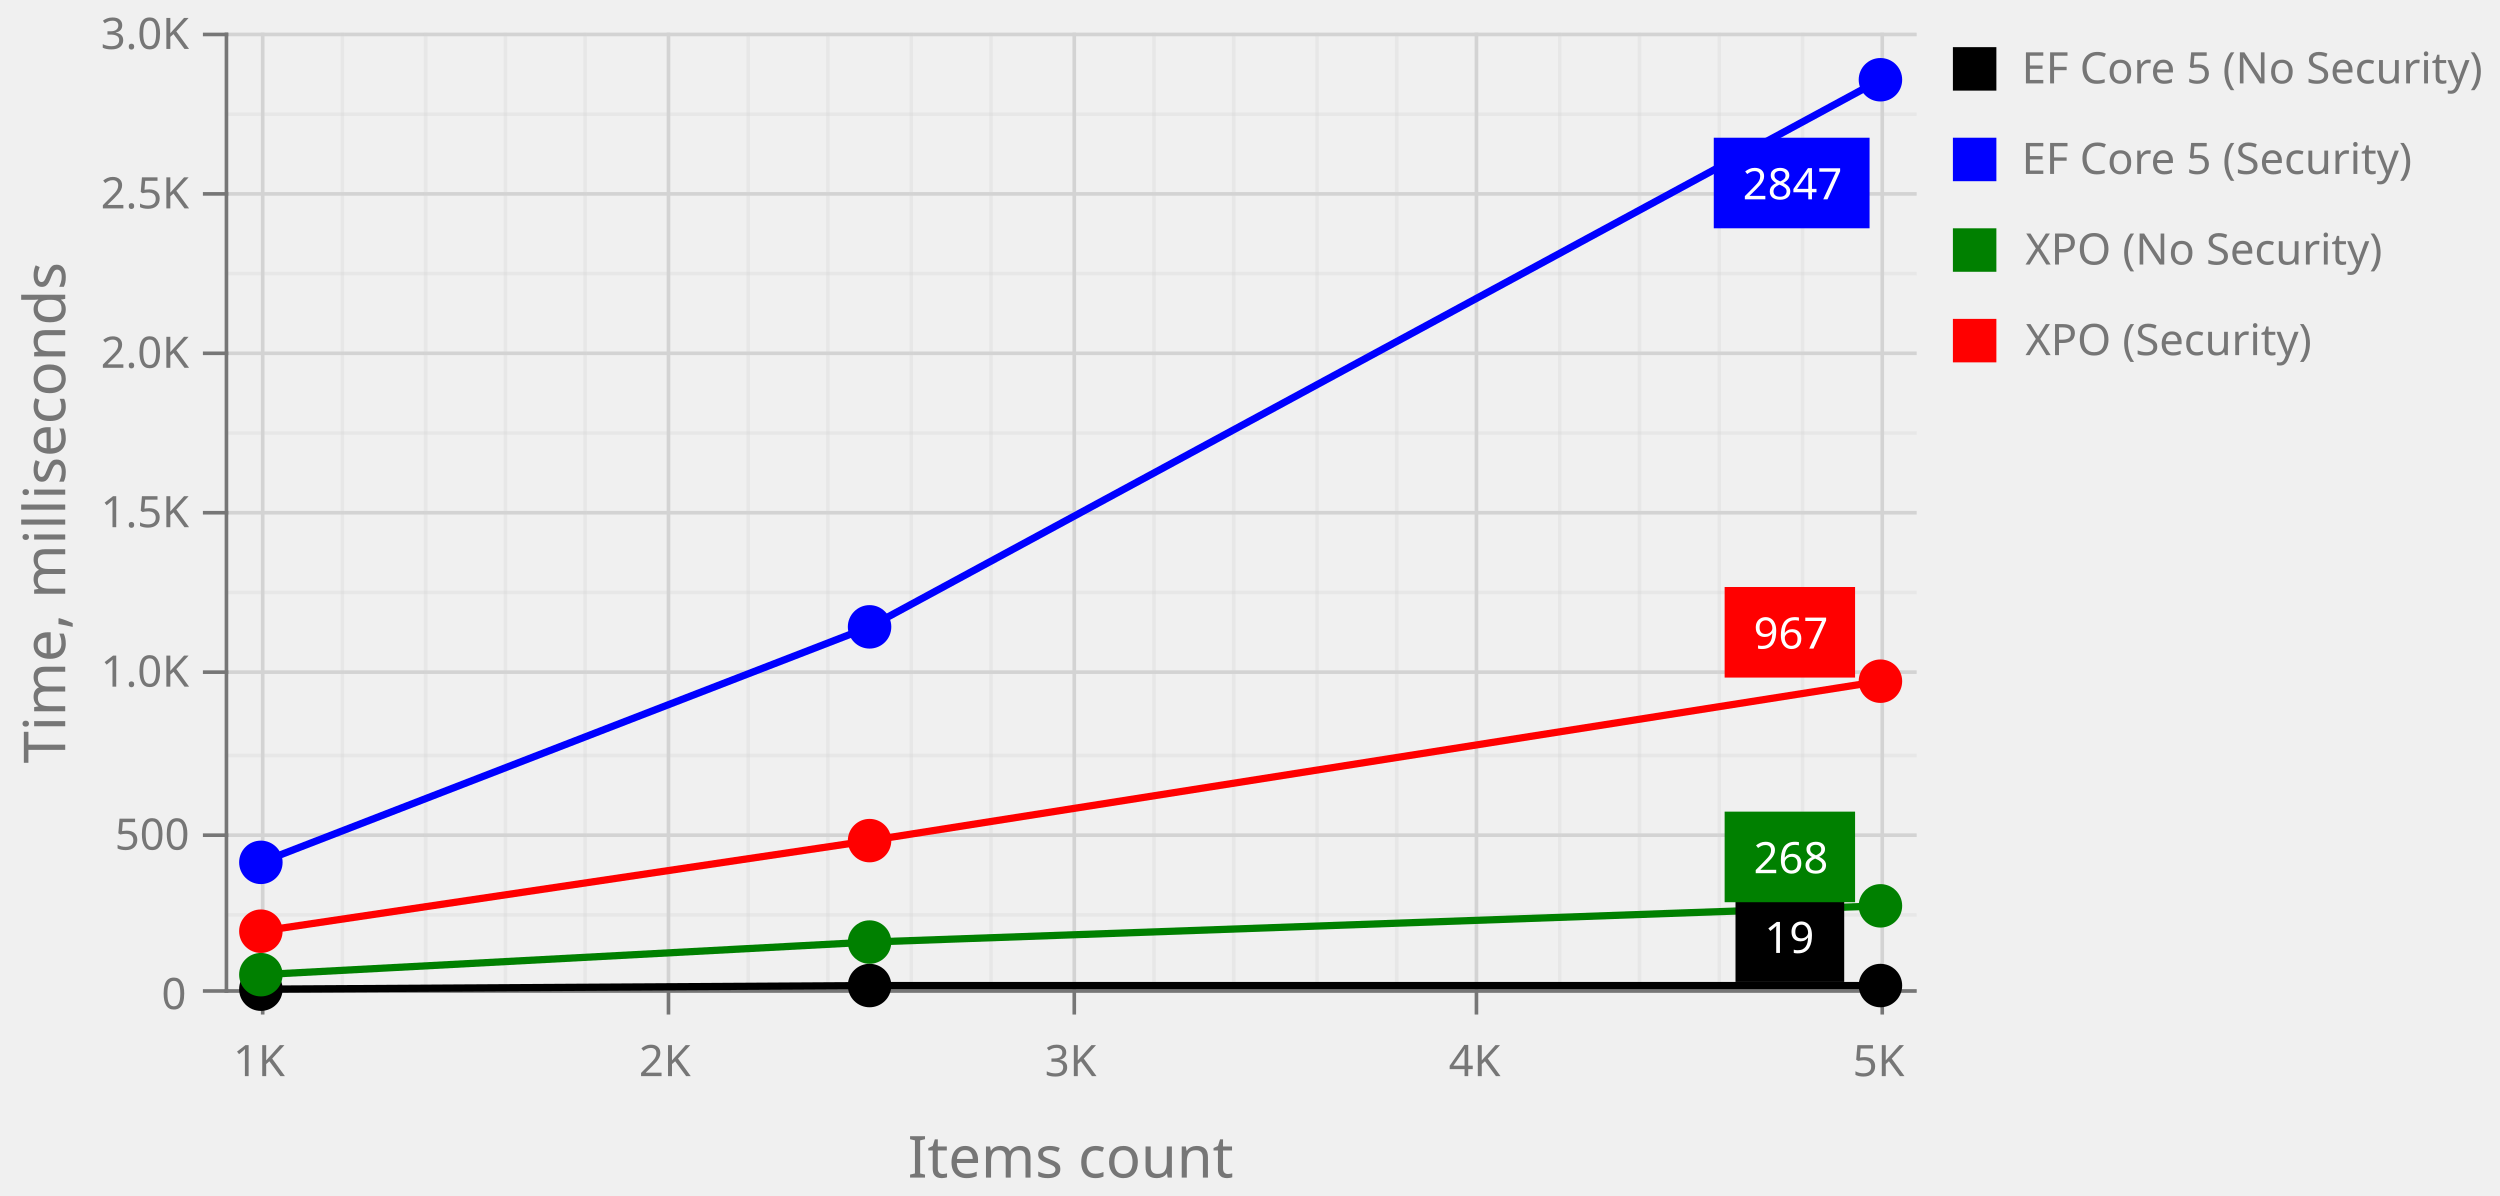
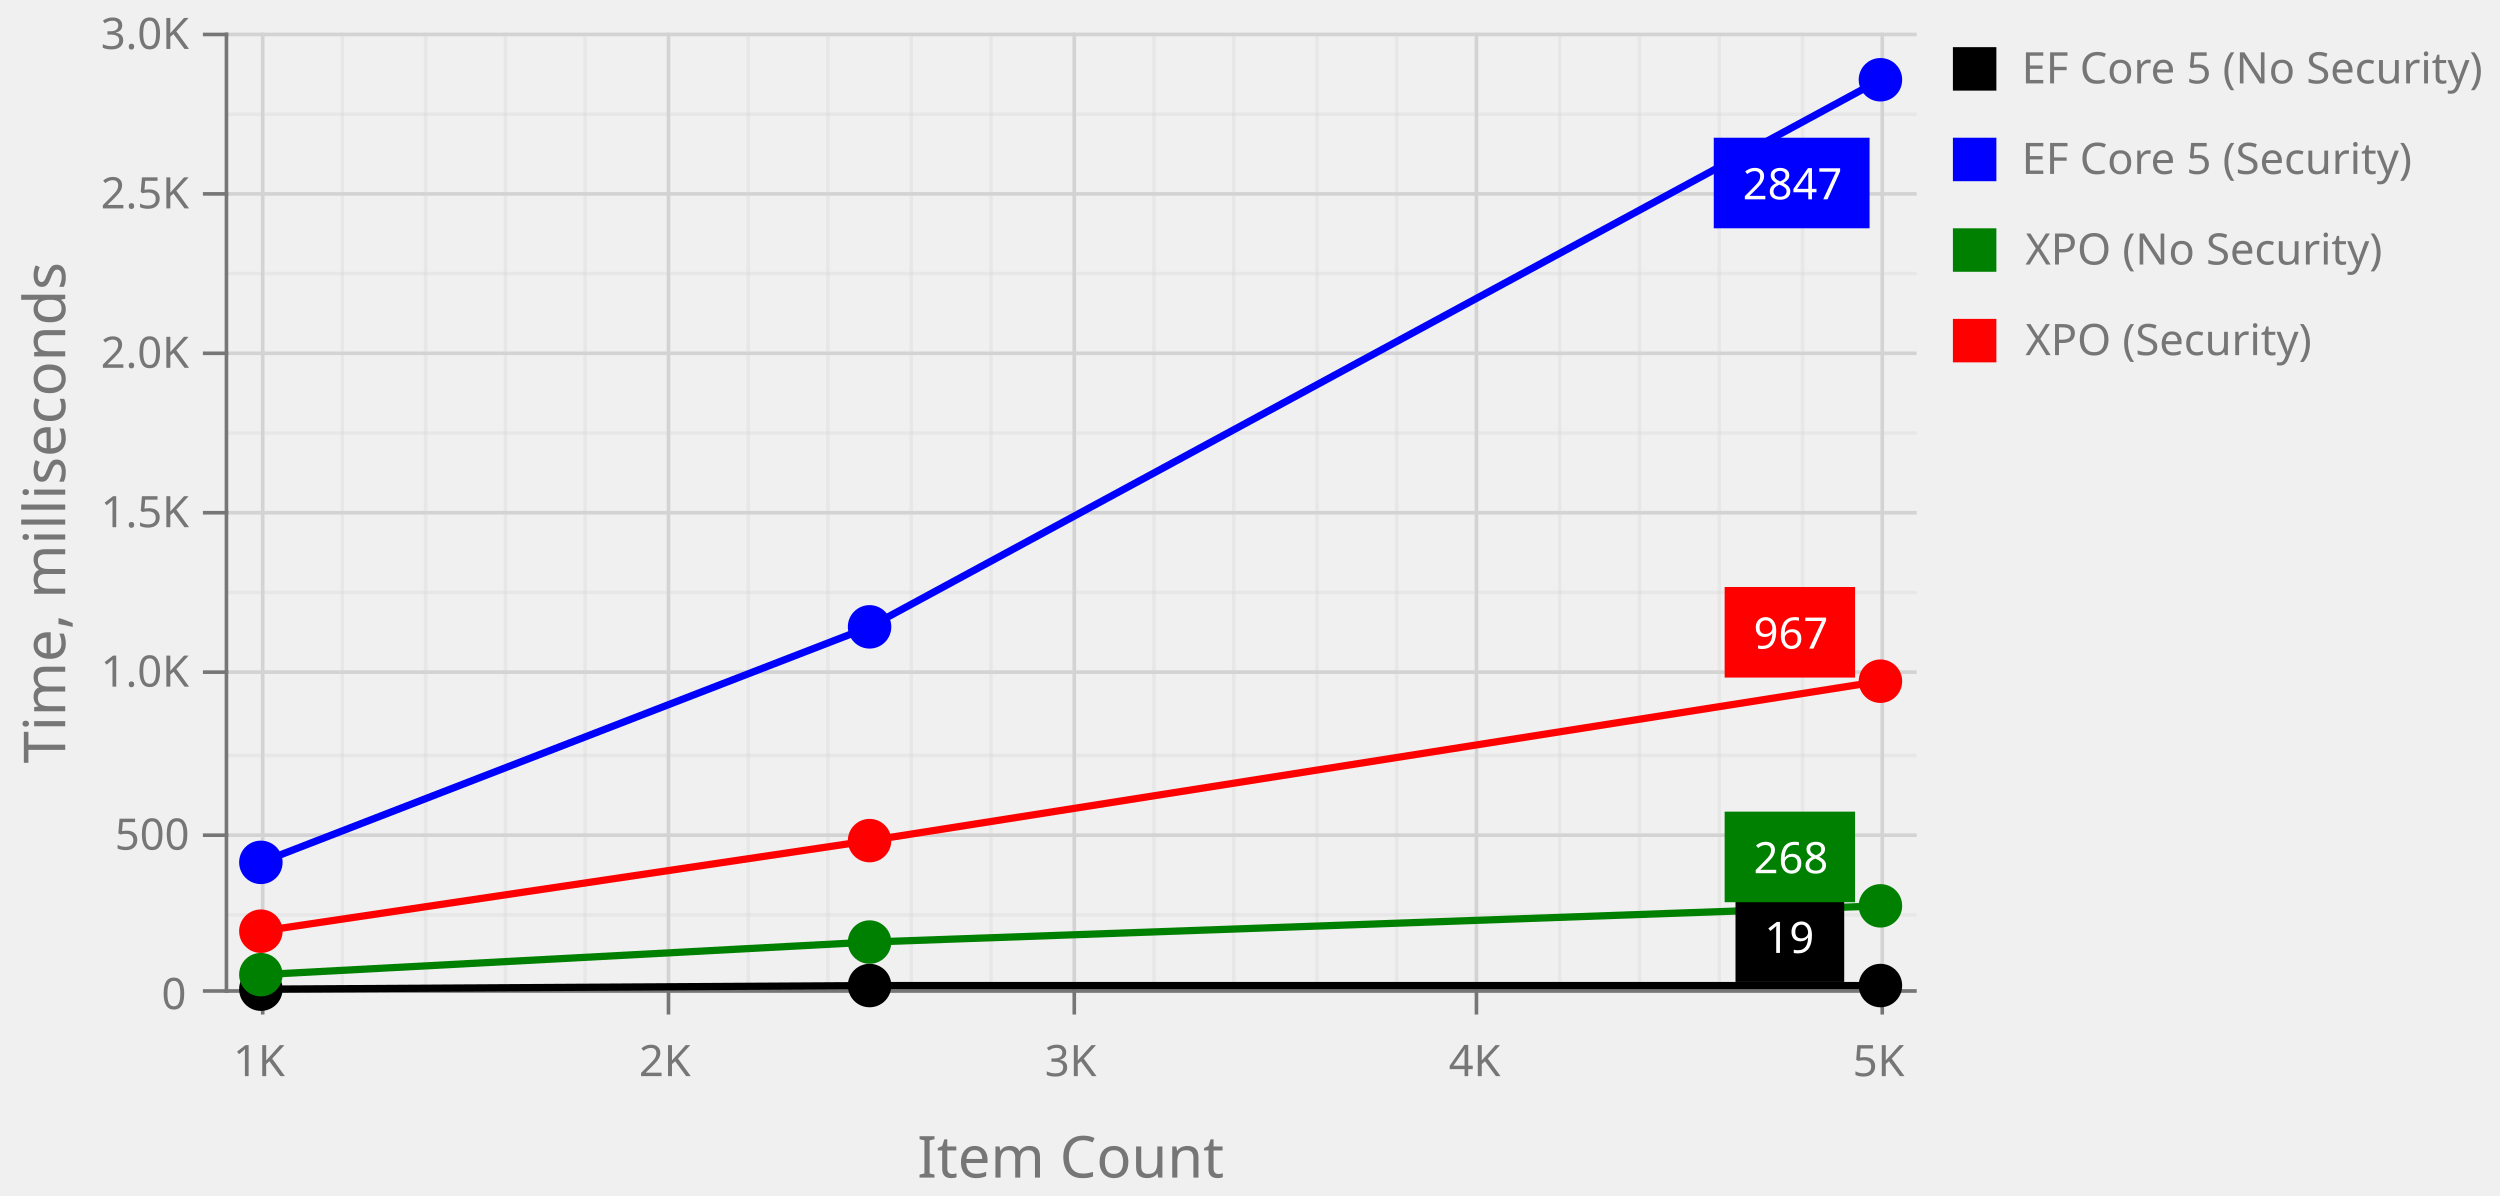
<svg xmlns="http://www.w3.org/2000/svg" version="1.1" fill="none" stroke="none" stroke-width="0" class="dxc dxc-chart" style="line-height:normal;display:block;overflow:hidden" width="690" height="330" direction="ltr" pointer-events="none" id="svg2338">
  <defs id="defs1978">
    <filter id="DevExpress_1" x="-0.5" y="-0.5" width="2" height="2" transform="translate(0,0)">
      <feGaussianBlur in="SourceGraphic" result="gaussianBlurResult" stdDeviation="3" id="feGaussianBlur1955" />
      <feOffset in="gaussianBlurResult" result="offsetResult" dx="2" dy="6" id="feOffset1957" />
      <feFlood result="floodResult" flood-color="#d3d3d3" flood-opacity="0.8" id="feFlood1959" />
      <feComposite in="floodResult" in2="offsetResult" operator="in" result="compositeResult" id="feComposite1961" />
      <feComposite in="SourceGraphic" in2="compositeResult" operator="over" id="feComposite1963" />
    </filter>
    <clipPath id="DevExpress_2">
      <rect x="0" y="0" width="690" height="380" id="rect1966" />
    </clipPath>
    <clipPath id="DevExpress_4">
      <rect x="-82" y="-10" width="635" height="58" id="rect1969" />
    </clipPath>
    <clipPath id="DevExpress_5">
      <rect x="62" y="60" width="467" height="265" id="rect1972" />
    </clipPath>
    <clipPath id="DevExpress_6">
      <rect x="62" y="60" width="467" height="265" id="rect1975" />
    </clipPath>
  </defs>
  <rect x="0" y="-9.933" width="690" height="340" fill="#808080" opacity="9.99899e-05" id="rect1980" style="stroke-width:0" />
  <g class="dxc-background" id="g1982" transform="translate(0,-50.98848)" />
  <g class="dxc-title" clip-path="url(#DevExpress_4)" transform="translate(265,-48.98848)" id="g1986">
    <text style="font-weight:200;font-size:28px;font-family:'Segoe UI Light', 'Helvetica Neue Light', 'Segoe UI', 'Helvetica Neue', 'Trebuchet MS', Verdana, sans-serif;white-space:pre;fill:#232323" x="0" y="30" text-anchor="middle" id="text1984" />
  </g>
  <g class="dxc-strips-group" id="g1992" transform="translate(0,-50.98848)">
    <g class="dxc-val-strips" clip-path="url(#DevExpress_5)" id="g1988" />
    <g class="dxc-arg-strips" clip-path="url(#DevExpress_5)" id="g1990" />
  </g>
  <g class="dxc-grids-group" id="g2066" transform="translate(0,-50.98848)">
    <g class="dxc-val-grid" id="g2020">
      <path d="M 62,325 H 529" transform="translate(0,-0.5)" stroke="#d3d3d3" stroke-width="1" opacity="1" id="path1994" />
      <path d="M 62,281 H 529" transform="translate(0,0.5)" stroke="#d3d3d3" stroke-width="1" opacity="1" id="path1996" />
      <path d="M 62,236 H 529" transform="translate(0,0.5)" stroke="#d3d3d3" stroke-width="1" opacity="1" id="path1998" />
      <path d="M 62,192 H 529" transform="translate(0,0.5)" stroke="#d3d3d3" stroke-width="1" opacity="1" id="path2000" />
      <path d="M 62,148 H 529" transform="translate(0,0.5)" stroke="#d3d3d3" stroke-width="1" opacity="1" id="path2002" />
      <path d="M 62,104 H 529" transform="translate(0,0.5)" stroke="#d3d3d3" stroke-width="1" opacity="1" id="path2004" />
      <path d="M 62,60 H 529" transform="translate(0,0.5)" stroke="#d3d3d3" stroke-width="1" opacity="1" id="path2006" />
      <path d="M 62,303 H 529" transform="translate(0,0.5)" stroke="#d3d3d3" stroke-width="1" stroke-opacity="0.3" opacity="1" id="path2008" />
      <path d="M 62,259 H 529" transform="translate(0,0.5)" stroke="#d3d3d3" stroke-width="1" stroke-opacity="0.3" opacity="1" id="path2010" />
      <path d="M 62,214 H 529" transform="translate(0,0.5)" stroke="#d3d3d3" stroke-width="1" stroke-opacity="0.3" opacity="1" id="path2012" />
      <path d="M 62,170 H 529" transform="translate(0,0.5)" stroke="#d3d3d3" stroke-width="1" stroke-opacity="0.3" opacity="1" id="path2014" />
      <path d="M 62,126 H 529" transform="translate(0,0.5)" stroke="#d3d3d3" stroke-width="1" stroke-opacity="0.3" opacity="1" id="path2016" />
      <path d="M 62,82 H 529" transform="translate(0,0.5)" stroke="#d3d3d3" stroke-width="1" stroke-opacity="0.3" opacity="1" id="path2018" />
    </g>
    <g class="dxc-arg-grid" id="g2064">
      <path d="M 72,60 V 325" transform="translate(0.5)" stroke="#d3d3d3" stroke-width="1" opacity="1" id="path2022" />
      <path d="M 184,60 V 325" transform="translate(0.5)" stroke="#d3d3d3" stroke-width="1" opacity="1" id="path2024" />
      <path d="M 296,60 V 325" transform="translate(0.5)" stroke="#d3d3d3" stroke-width="1" opacity="1" id="path2026" />
      <path d="M 407,60 V 325" transform="translate(0.5)" stroke="#d3d3d3" stroke-width="1" opacity="1" id="path2028" />
      <path d="M 519,60 V 325" transform="translate(0.5)" stroke="#d3d3d3" stroke-width="1" opacity="1" id="path2030" />
      <path d="M 94,60 V 325" transform="translate(0.5)" stroke="#d3d3d3" stroke-width="1" stroke-opacity="0.3" opacity="1" id="path2032" />
      <path d="M 117,60 V 325" transform="translate(0.5)" stroke="#d3d3d3" stroke-width="1" stroke-opacity="0.3" opacity="1" id="path2034" />
      <path d="M 139,60 V 325" transform="translate(0.5)" stroke="#d3d3d3" stroke-width="1" stroke-opacity="0.3" opacity="1" id="path2036" />
      <path d="M 161,60 V 325" transform="translate(0.5)" stroke="#d3d3d3" stroke-width="1" stroke-opacity="0.3" opacity="1" id="path2038" />
      <path d="M 206,60 V 325" transform="translate(0.5)" stroke="#d3d3d3" stroke-width="1" stroke-opacity="0.3" opacity="1" id="path2040" />
      <path d="M 228,60 V 325" transform="translate(0.5)" stroke="#d3d3d3" stroke-width="1" stroke-opacity="0.3" opacity="1" id="path2042" />
      <path d="M 251,60 V 325" transform="translate(0.5)" stroke="#d3d3d3" stroke-width="1" stroke-opacity="0.3" opacity="1" id="path2044" />
      <path d="M 273,60 V 325" transform="translate(0.5)" stroke="#d3d3d3" stroke-width="1" stroke-opacity="0.3" opacity="1" id="path2046" />
      <path d="M 318,60 V 325" transform="translate(0.5)" stroke="#d3d3d3" stroke-width="1" stroke-opacity="0.3" opacity="1" id="path2048" />
      <path d="M 340,60 V 325" transform="translate(0.5)" stroke="#d3d3d3" stroke-width="1" stroke-opacity="0.3" opacity="1" id="path2050" />
      <path d="M 363,60 V 325" transform="translate(0.5)" stroke="#d3d3d3" stroke-width="1" stroke-opacity="0.3" opacity="1" id="path2052" />
      <path d="M 385,60 V 325" transform="translate(0.5)" stroke="#d3d3d3" stroke-width="1" stroke-opacity="0.3" opacity="1" id="path2054" />
      <path d="M 430,60 V 325" transform="translate(0.5)" stroke="#d3d3d3" stroke-width="1" stroke-opacity="0.3" opacity="1" id="path2056" />
      <path d="M 452,60 V 325" transform="translate(0.5)" stroke="#d3d3d3" stroke-width="1" stroke-opacity="0.3" opacity="1" id="path2058" />
      <path d="M 474,60 V 325" transform="translate(0.5)" stroke="#d3d3d3" stroke-width="1" stroke-opacity="0.3" opacity="1" id="path2060" />
      <path d="M 497,60 V 325" transform="translate(0.5)" stroke="#d3d3d3" stroke-width="1" stroke-opacity="0.3" opacity="1" id="path2062" />
    </g>
  </g>
  <g class="dxc-border" id="g2068" transform="translate(0,-50.98848)" />
  <g class="dxc-axes-group" id="g2142" transform="translate(0,-50.98848)">
    <g class="dxc-val-axis" clip-path="url(#DevExpress_2)" id="g2108">
      <g class="dxc-val-elements" id="g2084">
        <text style="font-weight:400;font-size:12px;font-family:'Segoe UI', 'Helvetica Neue', 'Trebuchet MS', Verdana, sans-serif;white-space:pre;fill:#767676" x="62" y="325" transform="translate(-14,4.5)" text-anchor="middle" id="text2070">0</text>
        <text style="font-weight:400;font-size:12px;font-family:'Segoe UI', 'Helvetica Neue', 'Trebuchet MS', Verdana, sans-serif;white-space:pre;fill:#767676" x="62" y="281" transform="translate(-20,4.5)" text-anchor="middle" id="text2072">500</text>
        <text style="font-weight:400;font-size:12px;font-family:'Segoe UI', 'Helvetica Neue', 'Trebuchet MS', Verdana, sans-serif;white-space:pre;fill:#767676" x="62" y="236" transform="translate(-22,4.5)" text-anchor="middle" id="text2074">1.0K</text>
        <text style="font-weight:400;font-size:12px;font-family:'Segoe UI', 'Helvetica Neue', 'Trebuchet MS', Verdana, sans-serif;white-space:pre;fill:#767676" x="62" y="192" transform="translate(-22,4.5)" text-anchor="middle" id="text2076">1.5K</text>
        <text style="font-weight:400;font-size:12px;font-family:'Segoe UI', 'Helvetica Neue', 'Trebuchet MS', Verdana, sans-serif;white-space:pre;fill:#767676" x="62" y="148" transform="translate(-22,4.5)" text-anchor="middle" id="text2078">2.0K</text>
        <text style="font-weight:400;font-size:12px;font-family:'Segoe UI', 'Helvetica Neue', 'Trebuchet MS', Verdana, sans-serif;white-space:pre;fill:#767676" x="62" y="104" transform="translate(-22,4.5)" text-anchor="middle" id="text2080">2.5K</text>
        <text style="font-weight:400;font-size:12px;font-family:'Segoe UI', 'Helvetica Neue', 'Trebuchet MS', Verdana, sans-serif;white-space:pre;fill:#767676" x="62" y="60" transform="translate(-22,4.5)" text-anchor="middle" id="text2082">3.0K</text>
      </g>
      <g class="dxc-val-line" id="g2102">
        <path d="M 62,325 V 60" transform="translate(0.5)" stroke-width="1" stroke="#767676" id="path2086" />
        <path d="m 56,325 h 7" transform="translate(0,-0.5)" stroke="#767676" stroke-width="1" opacity="1" id="path2088" />
        <path d="m 56,281 h 7" transform="translate(0,0.5)" stroke="#767676" stroke-width="1" opacity="1" id="path2090" />
        <path d="m 56,236 h 7" transform="translate(0,0.5)" stroke="#767676" stroke-width="1" opacity="1" id="path2092" />
        <path d="m 56,192 h 7" transform="translate(0,0.5)" stroke="#767676" stroke-width="1" opacity="1" id="path2094" />
        <path d="m 56,148 h 7" transform="translate(0,0.5)" stroke="#767676" stroke-width="1" opacity="1" id="path2096" />
        <path d="m 56,104 h 7" transform="translate(0,0.5)" stroke="#767676" stroke-width="1" opacity="1" id="path2098" />
        <path d="m 56,60 h 7" transform="translate(0,0.5)" stroke="#767676" stroke-width="1" opacity="1" id="path2100" />
      </g>
      <g class="dxc-val-title" id="g2106">
        <text style="font-weight:400;font-size:16px;font-family:'Segoe UI', 'Helvetica Neue', 'Trebuchet MS', Verdana, sans-serif;white-space:pre;fill:#767676" x="62" y="192.5" transform="rotate(-90,40,214.5)" text-anchor="middle" id="text2104">Time, milliseconds</text>
      </g>
    </g>
    <g class="dxc-arg-axis" clip-path="url(#DevExpress_2)" id="g2140">
      <g class="dxc-arg-elements" id="g2120">
        <text style="font-weight:400;font-size:12px;font-family:'Segoe UI', 'Helvetica Neue', 'Trebuchet MS', Verdana, sans-serif;white-space:pre;fill:#767676" x="72" y="325" transform="translate(-0.5,23)" text-anchor="middle" id="text2110">1K</text>
        <text style="font-weight:400;font-size:12px;font-family:'Segoe UI', 'Helvetica Neue', 'Trebuchet MS', Verdana, sans-serif;white-space:pre;fill:#767676" x="184" y="325" transform="translate(-0.5,23)" text-anchor="middle" id="text2112">2K</text>
        <text style="font-weight:400;font-size:12px;font-family:'Segoe UI', 'Helvetica Neue', 'Trebuchet MS', Verdana, sans-serif;white-space:pre;fill:#767676" x="296" y="325" transform="translate(-0.5,23)" text-anchor="middle" id="text2114">3K</text>
        <text style="font-weight:400;font-size:12px;font-family:'Segoe UI', 'Helvetica Neue', 'Trebuchet MS', Verdana, sans-serif;white-space:pre;fill:#767676" x="407" y="325" transform="translate(0,23)" text-anchor="middle" id="text2116">4K</text>
        <text style="font-weight:400;font-size:12px;font-family:'Segoe UI', 'Helvetica Neue', 'Trebuchet MS', Verdana, sans-serif;white-space:pre;fill:#767676" x="519" y="325" transform="translate(-0.5,23)" text-anchor="middle" id="text2118">5K</text>
      </g>
      <g class="dxc-arg-line" id="g2134">
        <path d="M 62,325 H 529" transform="translate(0,-0.5)" stroke-width="1" stroke="#767676" id="path2122" />
        <path d="m 72,324 v 7" transform="translate(0.5)" stroke="#767676" stroke-width="1" opacity="1" id="path2124" />
        <path d="m 184,324 v 7" transform="translate(0.5)" stroke="#767676" stroke-width="1" opacity="1" id="path2126" />
        <path d="m 296,324 v 7" transform="translate(0.5)" stroke="#767676" stroke-width="1" opacity="1" id="path2128" />
        <path d="m 407,324 v 7" transform="translate(0.5)" stroke="#767676" stroke-width="1" opacity="1" id="path2130" />
        <path d="m 519,324 v 7" transform="translate(0.5)" stroke="#767676" stroke-width="1" opacity="1" id="path2132" />
      </g>
      <g class="dxc-arg-title" id="g2138">
-         <text style="font-weight:400;font-size:16px;font-family:'Segoe UI', 'Helvetica Neue', 'Trebuchet MS', Verdana, sans-serif;white-space:pre;fill:#767676" x="295.5" y="325" transform="translate(0,51)" text-anchor="middle" id="text2136">Items count</text>
+         <text style="font-weight:400;font-size:16px;font-family:'Segoe UI', 'Helvetica Neue', 'Trebuchet MS', Verdana, sans-serif;white-space:pre;fill:#767676" x="295.5" y="325" transform="translate(0,51)" text-anchor="middle" id="text2136">Item Count</text>
      </g>
    </g>
  </g>
  <g class="dxc-strips-labels-group" id="g2148" transform="translate(0,-50.98848)">
    <g class="dxc-val-axis-labels" id="g2144" />
    <g class="dxc-arg-axis-labels" id="g2146" />
  </g>
  <g class="dxc-constant-lines-group" id="g2162" transform="translate(0,-50.98848)">
    <g class="dxc-val-constant-lines" id="g2150" />
    <g class="dxc-val-constant-lines" id="g2152" />
    <g class="dxc-val-constant-lines" id="g2154" />
    <g class="dxc-arg-constant-lines" id="g2156" />
    <g class="dxc-arg-constant-lines" id="g2158" />
    <g class="dxc-arg-constant-lines" id="g2160" />
  </g>
  <g class="dxc-series-group" id="g2236" transform="translate(0,-50.98848)">
    <g class="dxc-series" id="g2180">
      <g class="dxc-elements" stroke="#000000" stroke-width="2" clip-path="url(#DevExpress_6)" id="g2166">
        <path d="m 72,324 168,-1 h 279" stroke-width="2" id="path2164" />
      </g>
      <g fill="#000000" stroke="#000000" stroke-width="0" r="6" visibility="visible" class="dxc-markers" opacity="1" id="g2174">
        <circle cx="0" cy="0" r="6" stroke-width="0" transform="translate(72,324)" id="circle2168" />
        <circle cx="0" cy="0" r="6" stroke-width="0" transform="translate(240,323)" id="circle2170" />
        <circle cx="0" cy="0" r="6" stroke-width="0" visibility="visible" transform="translate(519,323)" fill="#000000" stroke="#000000" id="circle2172" />
      </g>
      <g fill="#808080" opacity="0.001" stroke="#808080" class="dxc-trackers" clip-path="url(#DevExpress_6)" id="g2178">
        <path d="m 72,324 168,-1 h 279" stroke-width="12" fill="none" id="path2176" />
      </g>
    </g>
    <g class="dxc-series" id="g2198">
      <g class="dxc-elements" stroke="#0000ff" stroke-width="2" clip-path="url(#DevExpress_6)" id="g2184">
        <path d="M 72,289 240,224 519,73" stroke-width="2" id="path2182" />
      </g>
      <g fill="#0000ff" stroke="#0000ff" stroke-width="0" r="6" visibility="visible" class="dxc-markers" opacity="1" id="g2192">
        <circle cx="0" cy="0" r="6" stroke-width="0" transform="translate(72,289)" id="circle2186" />
        <circle cx="0" cy="0" r="6" stroke-width="0" transform="translate(240,224)" id="circle2188" />
        <circle cx="0" cy="0" r="6" fill="#0000ff" stroke="#0000ff" stroke-width="0" visibility="visible" transform="translate(519,73)" id="circle2190" />
      </g>
      <g fill="#808080" opacity="0.001" stroke="#808080" class="dxc-trackers" clip-path="url(#DevExpress_6)" id="g2196">
        <path d="M 72,289 240,224 519,73" stroke-width="12" fill="none" id="path2194" />
      </g>
    </g>
    <g class="dxc-series" id="g2216">
      <g class="dxc-elements" stroke="#008000" stroke-width="2" clip-path="url(#DevExpress_6)" id="g2202">
        <path d="m 72,320 168,-9 279,-10" stroke-width="2" id="path2200" />
      </g>
      <g fill="#008000" stroke="#008000" stroke-width="0" r="6" visibility="visible" class="dxc-markers" opacity="1" id="g2210">
        <circle cx="0" cy="0" r="6" stroke-width="0" transform="translate(72,320)" id="circle2204" />
        <circle cx="0" cy="0" r="6" stroke-width="0" transform="translate(240,311)" id="circle2206" />
        <circle cx="0" cy="0" r="6" fill="#008000" stroke="#008000" stroke-width="0" visibility="visible" transform="translate(519,301)" id="circle2208" />
      </g>
      <g fill="#808080" opacity="0.001" stroke="#808080" class="dxc-trackers" clip-path="url(#DevExpress_6)" id="g2214">
        <path d="m 72,320 168,-9 279,-10" stroke-width="12" fill="none" id="path2212" />
      </g>
    </g>
    <g class="dxc-series" id="g2234">
      <g class="dxc-elements" stroke="#ff0000" stroke-width="2" clip-path="url(#DevExpress_6)" id="g2220">
        <path d="M 72,308 240,283 519,239" stroke-width="2" id="path2218" />
      </g>
      <g fill="#ff0000" stroke="#ff0000" stroke-width="0" r="6" visibility="visible" class="dxc-markers" opacity="1" id="g2228">
        <circle cx="0" cy="0" r="6" stroke-width="0" transform="translate(72,308)" id="circle2222" />
        <circle cx="0" cy="0" r="6" stroke-width="0" transform="translate(240,283)" id="circle2224" />
        <circle cx="0" cy="0" r="6" fill="#ff0000" stroke="#ff0000" stroke-width="0" visibility="visible" transform="translate(519,239)" id="circle2226" />
      </g>
      <g fill="#808080" opacity="0.001" stroke="#808080" class="dxc-trackers" clip-path="url(#DevExpress_6)" id="g2232">
        <path d="M 72,308 240,283 519,239" stroke-width="12" fill="none" id="path2230" />
      </g>
    </g>
  </g>
  <g class="dxc-constant-lines-group" id="g2250" transform="translate(0,-50.98848)">
    <g class="dxc-val-constant-lines" id="g2238" />
    <g class="dxc-val-constant-lines" id="g2240" />
    <g class="dxc-val-constant-lines" id="g2242" />
    <g class="dxc-arg-constant-lines" id="g2244" />
    <g class="dxc-arg-constant-lines" id="g2246" />
    <g class="dxc-arg-constant-lines" id="g2248" />
  </g>
  <g class="dxc-scale-breaks" id="g2252" transform="translate(0,-50.98848)" />
  <g class="dxc-labels-group" id="g2294" transform="translate(0,-50.98848)">
    <g class="dxc-labels" pointer-events="none" clip-path="url(#DevExpress_6)" opacity="1" id="g2262">
      <g visibility="visible" id="g2260">
        <g transform="translate(487,314)" id="g2258">
          <rect x="-8" y="-17" width="30" height="25" fill="#000000" stroke-width="0" stroke="none" isEmpty="false" id="rect2254" />
          <text style="font-weight:400;font-size:12px;font-family:'Segoe UI', 'Helvetica Neue', 'Trebuchet MS', Verdana, sans-serif;white-space:pre;fill:#ffffff" x="0" y="0" id="text2256">19</text>
        </g>
      </g>
    </g>
    <g class="dxc-labels" pointer-events="none" clip-path="url(#DevExpress_6)" opacity="1" id="g2272">
      <g visibility="visible" id="g2270">
        <g transform="translate(481,106)" id="g2268">
          <rect x="-8" y="-17" width="43" height="25" fill="#0000ff" stroke-width="0" stroke="none" isEmpty="false" id="rect2264" />
          <text style="font-weight:400;font-size:12px;font-family:'Segoe UI', 'Helvetica Neue', 'Trebuchet MS', Verdana, sans-serif;white-space:pre;fill:#ffffff" x="0" y="0" id="text2266">2847</text>
        </g>
      </g>
    </g>
    <g class="dxc-labels" pointer-events="none" clip-path="url(#DevExpress_6)" opacity="1" id="g2282">
      <g visibility="visible" id="g2280">
        <g transform="translate(484,292)" id="g2278">
          <rect x="-8" y="-17" width="36" height="25" fill="#008000" stroke-width="0" stroke="none" isEmpty="false" id="rect2274" />
          <text style="font-weight:400;font-size:12px;font-family:'Segoe UI', 'Helvetica Neue', 'Trebuchet MS', Verdana, sans-serif;white-space:pre;fill:#ffffff" x="0" y="0" id="text2276">268</text>
        </g>
      </g>
    </g>
    <g class="dxc-labels" pointer-events="none" clip-path="url(#DevExpress_6)" opacity="1" id="g2292">
      <g visibility="visible" id="g2290">
        <g transform="translate(484,230)" id="g2288">
          <rect x="-8" y="-17" width="36" height="25" fill="#ff0000" stroke-width="0" stroke="none" isEmpty="false" id="rect2284" />
          <text style="font-weight:400;font-size:12px;font-family:'Segoe UI', 'Helvetica Neue', 'Trebuchet MS', Verdana, sans-serif;white-space:pre;fill:#ffffff" x="0" y="0" id="text2286">967</text>
        </g>
      </g>
    </g>
  </g>
  <g class="dxc-crosshair-cursor" id="g2296" transform="translate(0,-50.98848)" />
  <g class="dxc-legend" clip-path="url(#DevExpress_2)" id="g2334" transform="translate(0,-50.98848)">
    <g transform="translate(539,61)" id="g2332">
      <g class="dxc-item" style="font-weight:400;font-size:12px;font-family:'Segoe UI', 'Helvetica Neue', 'Trebuchet MS', Verdana, sans-serif;fill:#767676" id="g2330">
        <g id="g2304">
          <g class="dxl-marker" transform="translate(0,3)" visibility="visible" id="g2300">
            <rect x="0" y="0" width="12" height="12" fill="#000000" opacity="1" id="rect2298" />
          </g>
          <text style="white-space:pre" x="0" y="0" transform="translate(19,13)" text-anchor="start" id="text2302">EF Core 5 (No Security)</text>
        </g>
        <g id="g2312">
          <g class="dxl-marker" transform="translate(0,28)" visibility="visible" id="g2308">
            <rect x="0" y="0" width="12" height="12" fill="#0000ff" opacity="1" id="rect2306" />
          </g>
          <text style="white-space:pre" x="0" y="0" transform="translate(19,38)" text-anchor="start" id="text2310">EF Core 5 (Security)</text>
        </g>
        <g id="g2320">
          <g class="dxl-marker" transform="translate(0,53)" visibility="visible" id="g2316">
            <rect x="0" y="0" width="12" height="12" fill="#008000" opacity="1" id="rect2314" />
          </g>
          <text style="white-space:pre" x="0" y="0" transform="translate(20,63)" text-anchor="start" id="text2318">XPO (No Security)</text>
        </g>
        <g id="g2328">
          <g class="dxl-marker" transform="translate(0,78)" visibility="visible" id="g2324">
            <rect x="0" y="0" width="12" height="12" fill="#ff0000" opacity="1" id="rect2322" />
          </g>
          <text style="white-space:pre" x="0" y="0" transform="translate(20,88)" text-anchor="start" id="text2326">XPO (Security)</text>
        </g>
      </g>
    </g>
  </g>
  <g class="dxc-annotations" id="g2336" transform="translate(0,-50.98848)" />
</svg>
